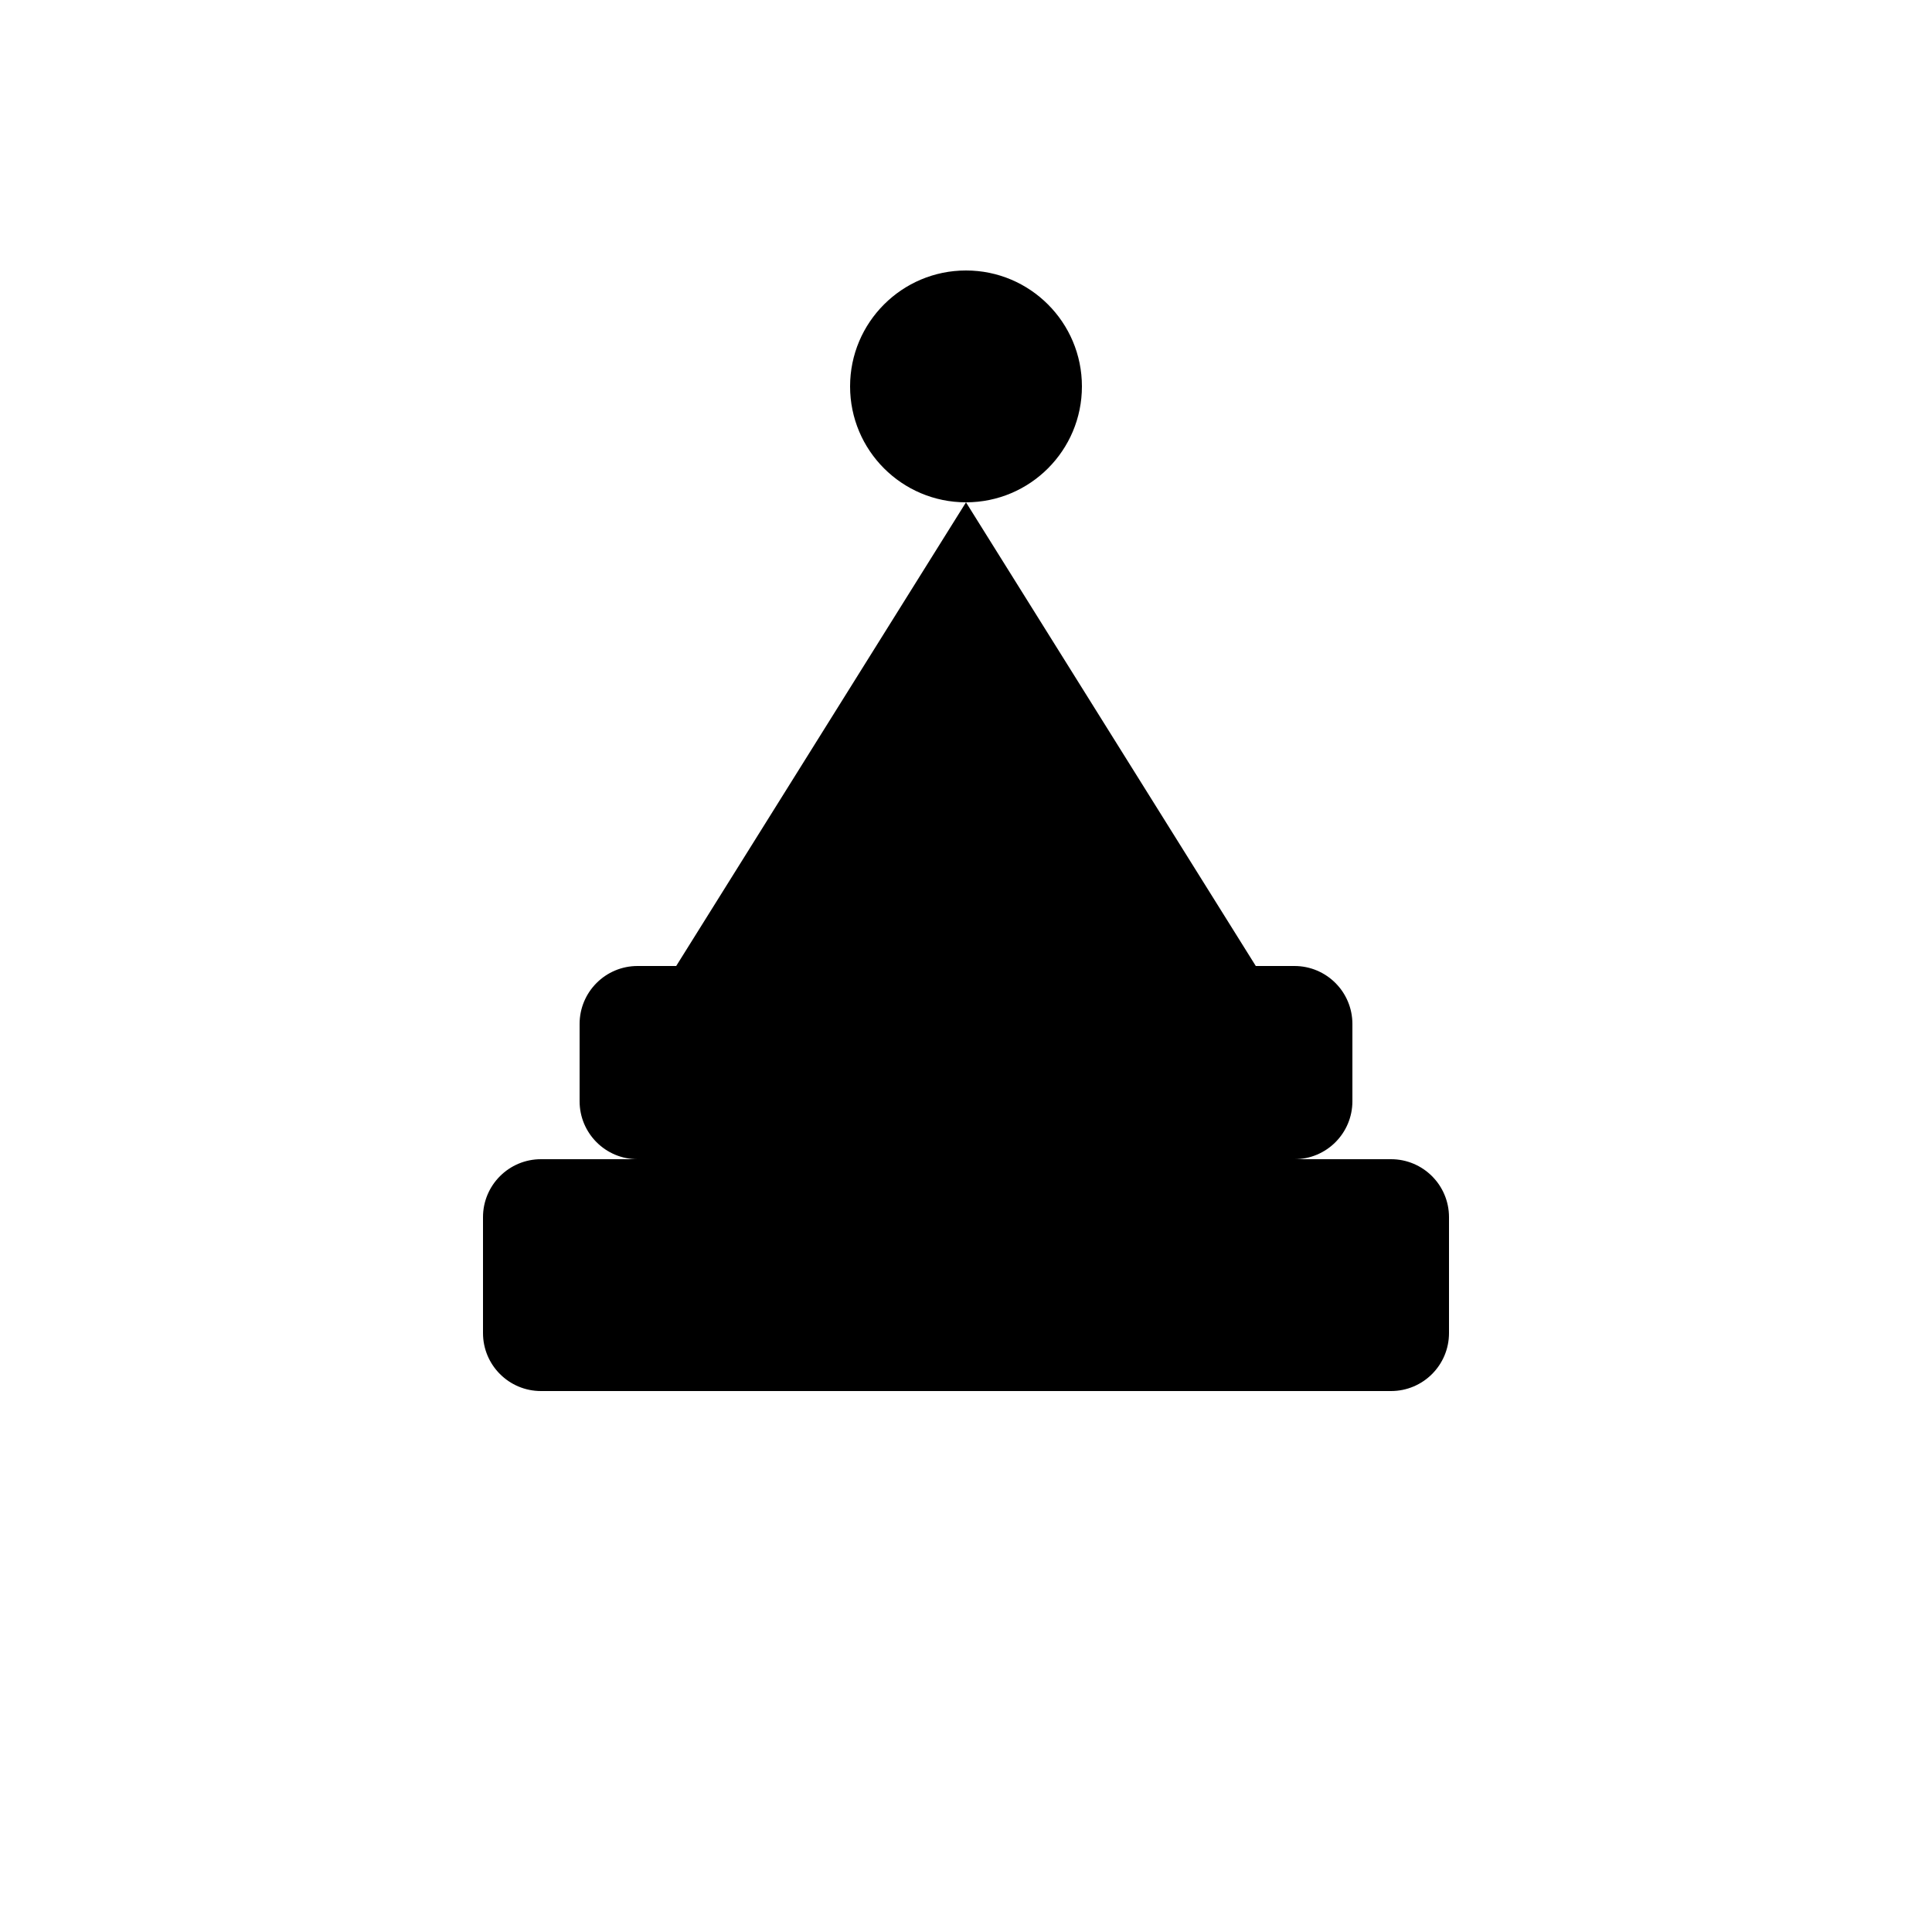
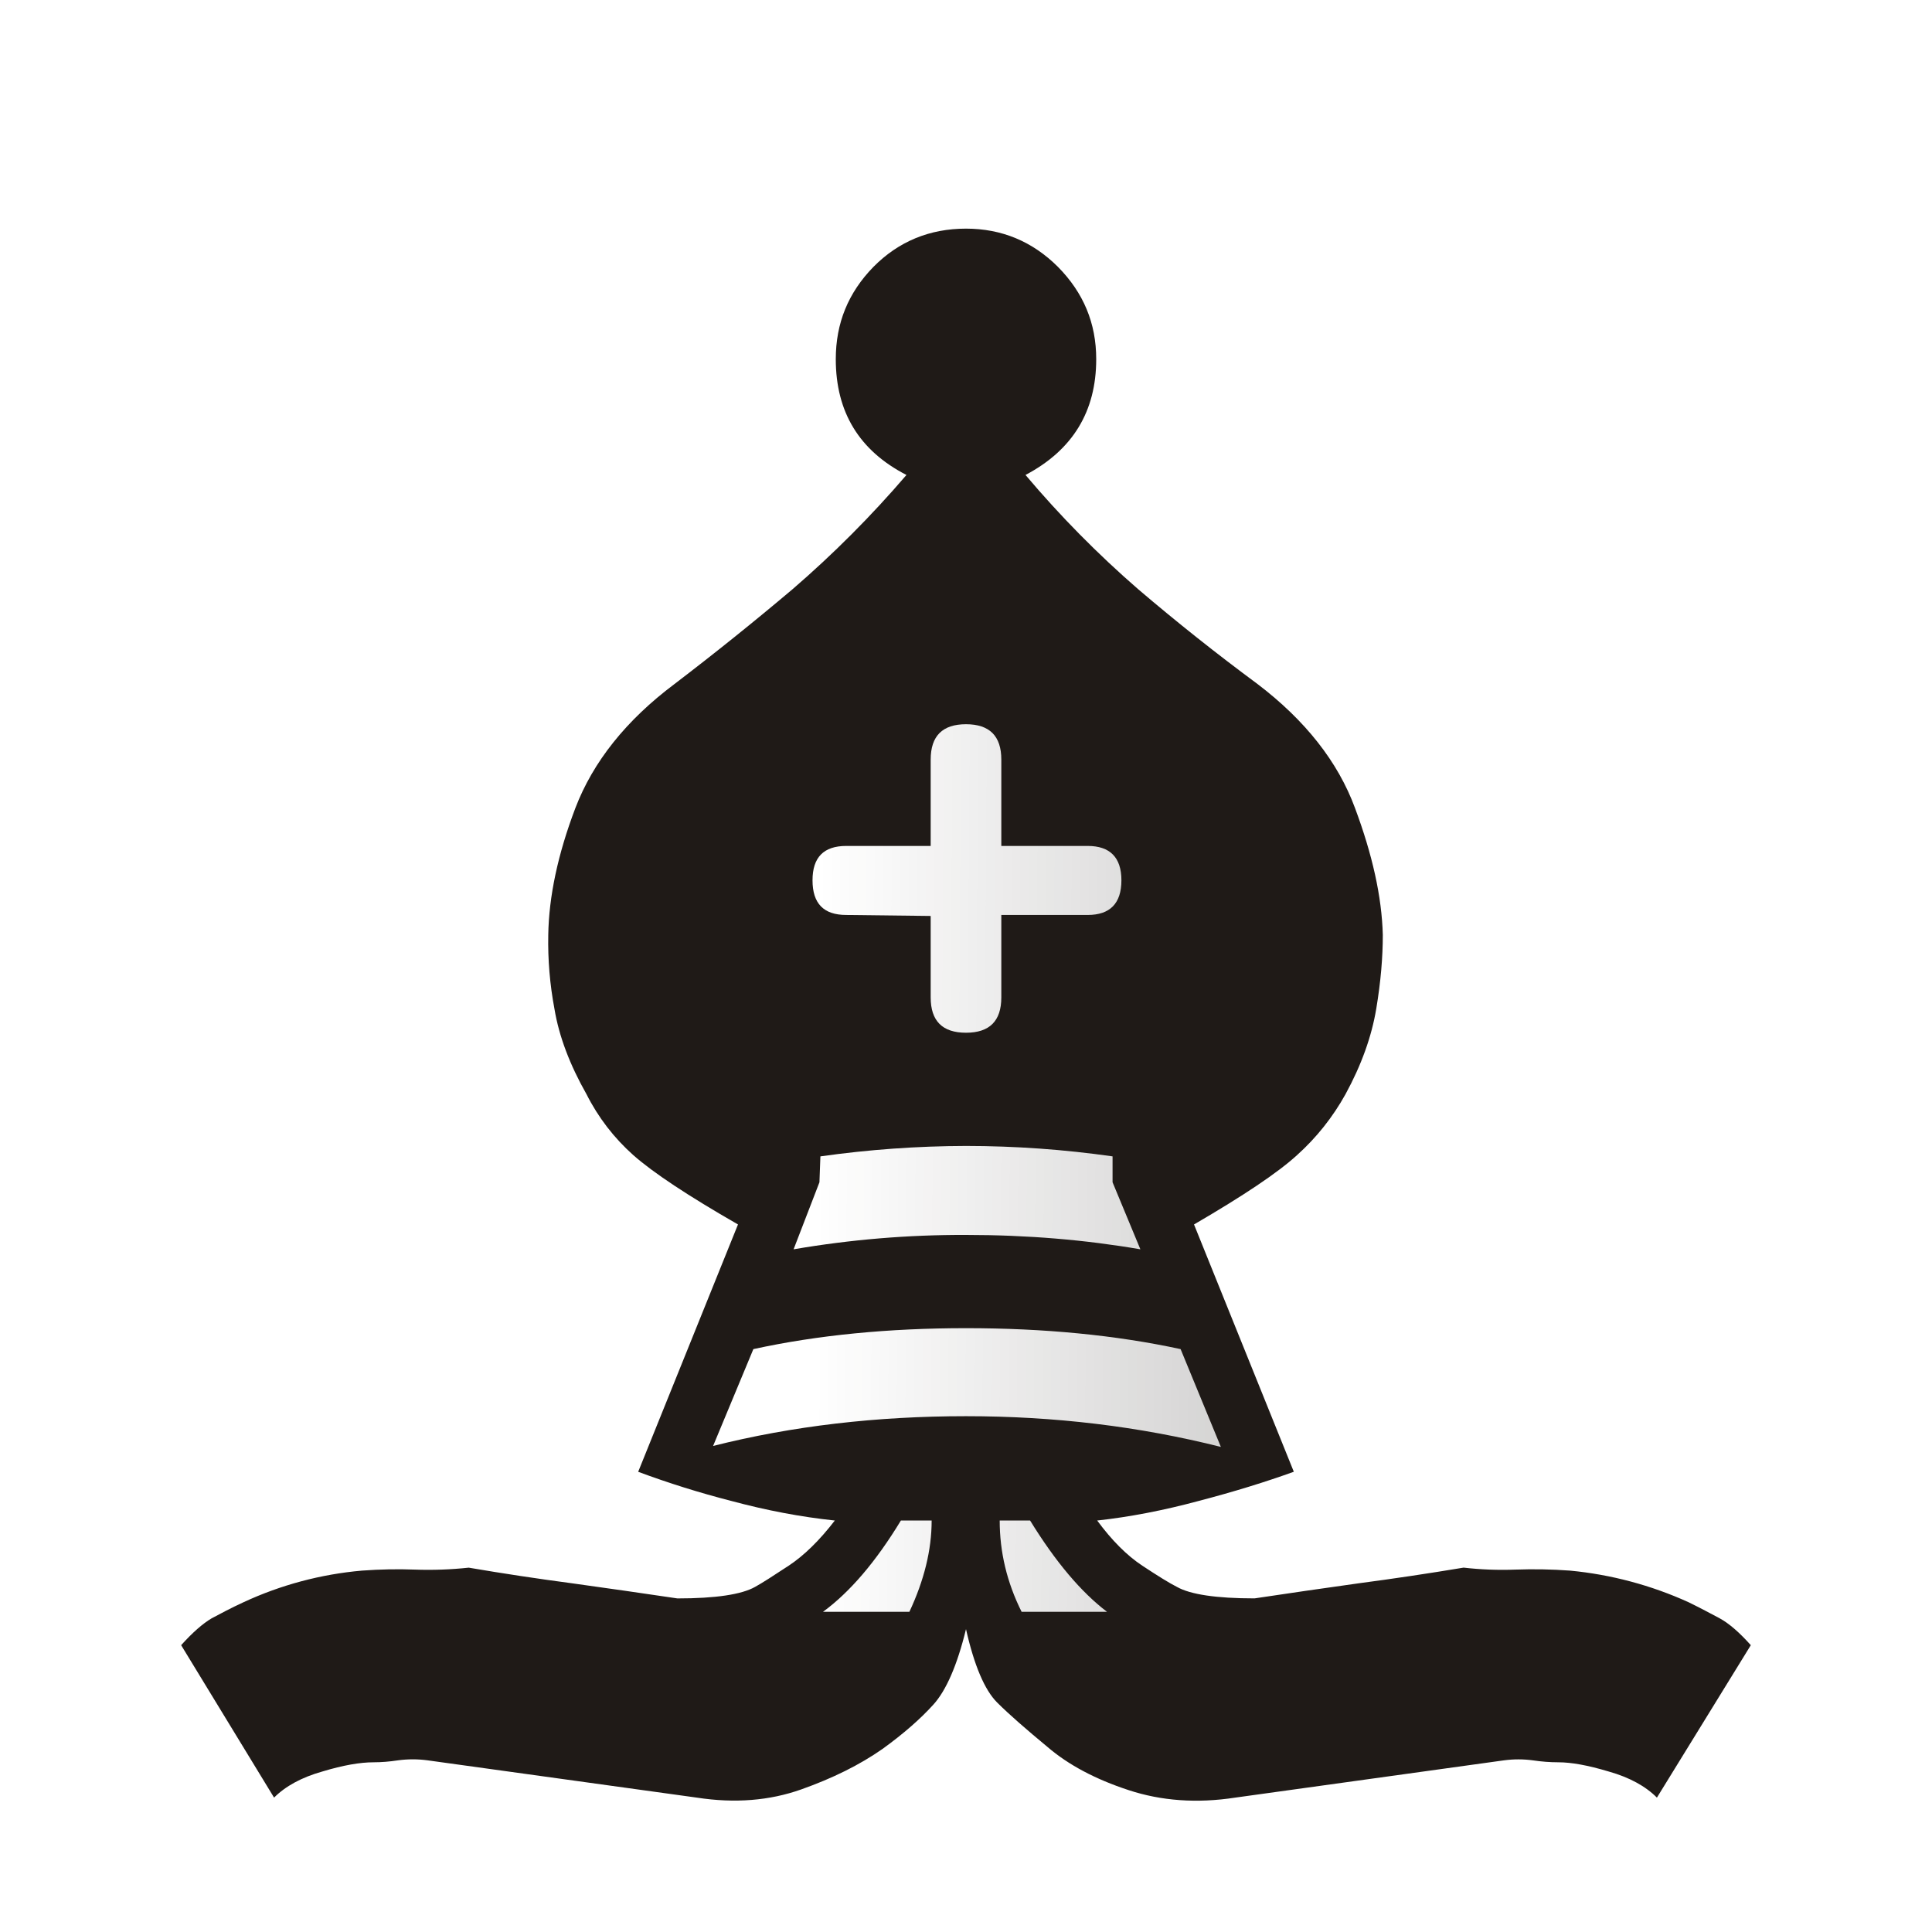
- <svg xmlns="http://www.w3.org/2000/svg" viewBox="0 0 100 100">
-   <circle cx="50" cy="20" r="6" fill="#000000" />
-   <path d="M50 26 L65 50 L35 50 Z" fill="#000000" />
-   <rect x="30" y="50" width="40" height="10" rx="3" fill="#000000" />
-   <rect x="25" y="60" width="50" height="12" rx="3" fill="#000000" />
+ <svg xmlns="http://www.w3.org/2000/svg" clip-rule="evenodd" fill-rule="evenodd" height="50mm" image-rendering="optimizeQuality" shape-rendering="geometricPrecision" text-rendering="geometricPrecision" viewBox="0 0 50 50" width="50mm">
+   <linearGradient id="a" gradientUnits="userSpaceOnUse" x1="21.094" x2="77.669" y1="37.101" y2="37.469">
+     <stop offset="0" stop-color="#fff" />
+     <stop offset="1" stop-color="#fff" stop-opacity="0" />
+   </linearGradient>
+   <path d="M25 42.162c-.229.94-.516 1.592-.847 1.956-.33.364-.762.745-1.312 1.143-.593.415-1.295.762-2.108 1.05-.813.288-1.71.364-2.701.211l-6.968-.965a2.858 2.858 0 0 0-.762 0c-.22.034-.432.051-.635.051-.347 0-.787.076-1.32.237-.543.153-.958.381-1.254.677l-2.405-3.945c.297-.33.56-.559.788-.694.237-.127.508-.271.821-.415a9.179 9.179 0 0 1 3.073-.821c.466-.034.923-.043 1.364-.026a9.8 9.8 0 0 0 1.397-.05c.889.152 1.786.287 2.684.406.905.127 1.811.254 2.717.39.991 0 1.66-.102 2.007-.297.186-.102.474-.288.872-.55.398-.263.796-.652 1.194-1.169-.88-.093-1.77-.262-2.684-.508a24.094 24.094 0 0 1-2.405-.753l2.583-6.401c-1.296-.745-2.193-1.338-2.71-1.795a5.3 5.3 0 0 1-1.21-1.575c-.432-.762-.712-1.498-.83-2.21a9.341 9.341 0 0 1-.16-1.913c.016-.99.245-2.083.702-3.285.457-1.194 1.312-2.27 2.565-3.209a79.091 79.091 0 0 0 3.057-2.455 27.746 27.746 0 0 0 2.946-2.955c-1.22-.627-1.829-1.626-1.829-2.997 0-.932.322-1.72.974-2.388.652-.66 1.456-.99 2.396-.99.923 0 1.719.33 2.38.99.66.669.99 1.456.99 2.388 0 1.354-.61 2.353-1.83 2.997a26.796 26.796 0 0 0 2.914 2.955 56.74 56.74 0 0 0 3.09 2.455c1.236.94 2.083 2.015 2.523 3.209.449 1.202.694 2.294.72 3.285 0 .567-.051 1.202-.17 1.913s-.38 1.448-.796 2.21a6.084 6.084 0 0 1-1.253 1.575c-.5.457-1.388 1.05-2.667 1.795l2.583 6.4c-.729.263-1.55.517-2.456.754-.914.246-1.786.415-2.633.508.381.517.77.906 1.168 1.169.398.262.695.448.898.55.347.195 1.016.296 2.007.296a263.35 263.35 0 0 1 2.692-.39 81.13 81.13 0 0 0 2.718-.406c.44.051.889.068 1.346.051a13.12 13.12 0 0 1 1.405.026 9.627 9.627 0 0 1 3.074.82c.296.145.567.289.804.416.246.135.508.364.804.694l-2.43 3.945c-.296-.296-.71-.524-1.253-.677-.533-.16-.965-.237-1.295-.237-.22 0-.44-.017-.66-.05a2.794 2.794 0 0 0-.754 0l-6.95.964c-.992.153-1.914.085-2.761-.194-.855-.28-1.558-.652-2.1-1.118-.542-.449-.982-.83-1.304-1.151-.321-.322-.592-.957-.804-1.897z" fill="#1f1a17" />
+   <path d="M24.086 23.705v2.108c0 .61.304.914.914.914s.914-.304.914-.914v-2.134h2.236c.575 0 .872-.296.872-.897 0-.593-.297-.889-.872-.889h-2.236v-2.235c0-.61-.304-.915-.914-.915s-.914.305-.914.915v2.235H21.9c-.584 0-.872.296-.872.889 0 .601.288.897.872.897zm7.51 13.741l-1.042-2.531c-1.685-.364-3.539-.542-5.554-.542-1.998 0-3.835.178-5.503.542l-1.042 2.506c2.05-.517 4.234-.77 6.545-.77 2.286 0 4.479.262 6.596.795zm-2.083-5.114l-.72-1.735v-.67a27.03 27.03 0 0 0-3.793-.27 27.35 27.35 0 0 0-3.768.27l-.025.67-.669 1.735A25.85 25.85 0 0 1 25 31.96c1.592 0 3.09.127 4.513.372zm-.864 9.381c-.66-.5-1.33-1.287-1.99-2.362h-.787c0 .813.186 1.6.567 2.362zm-5.114 0c.381-.812.576-1.6.576-2.362h-.796c-.643 1.059-1.312 1.846-2.015 2.362z" fill="url(#a)" />
</svg>
